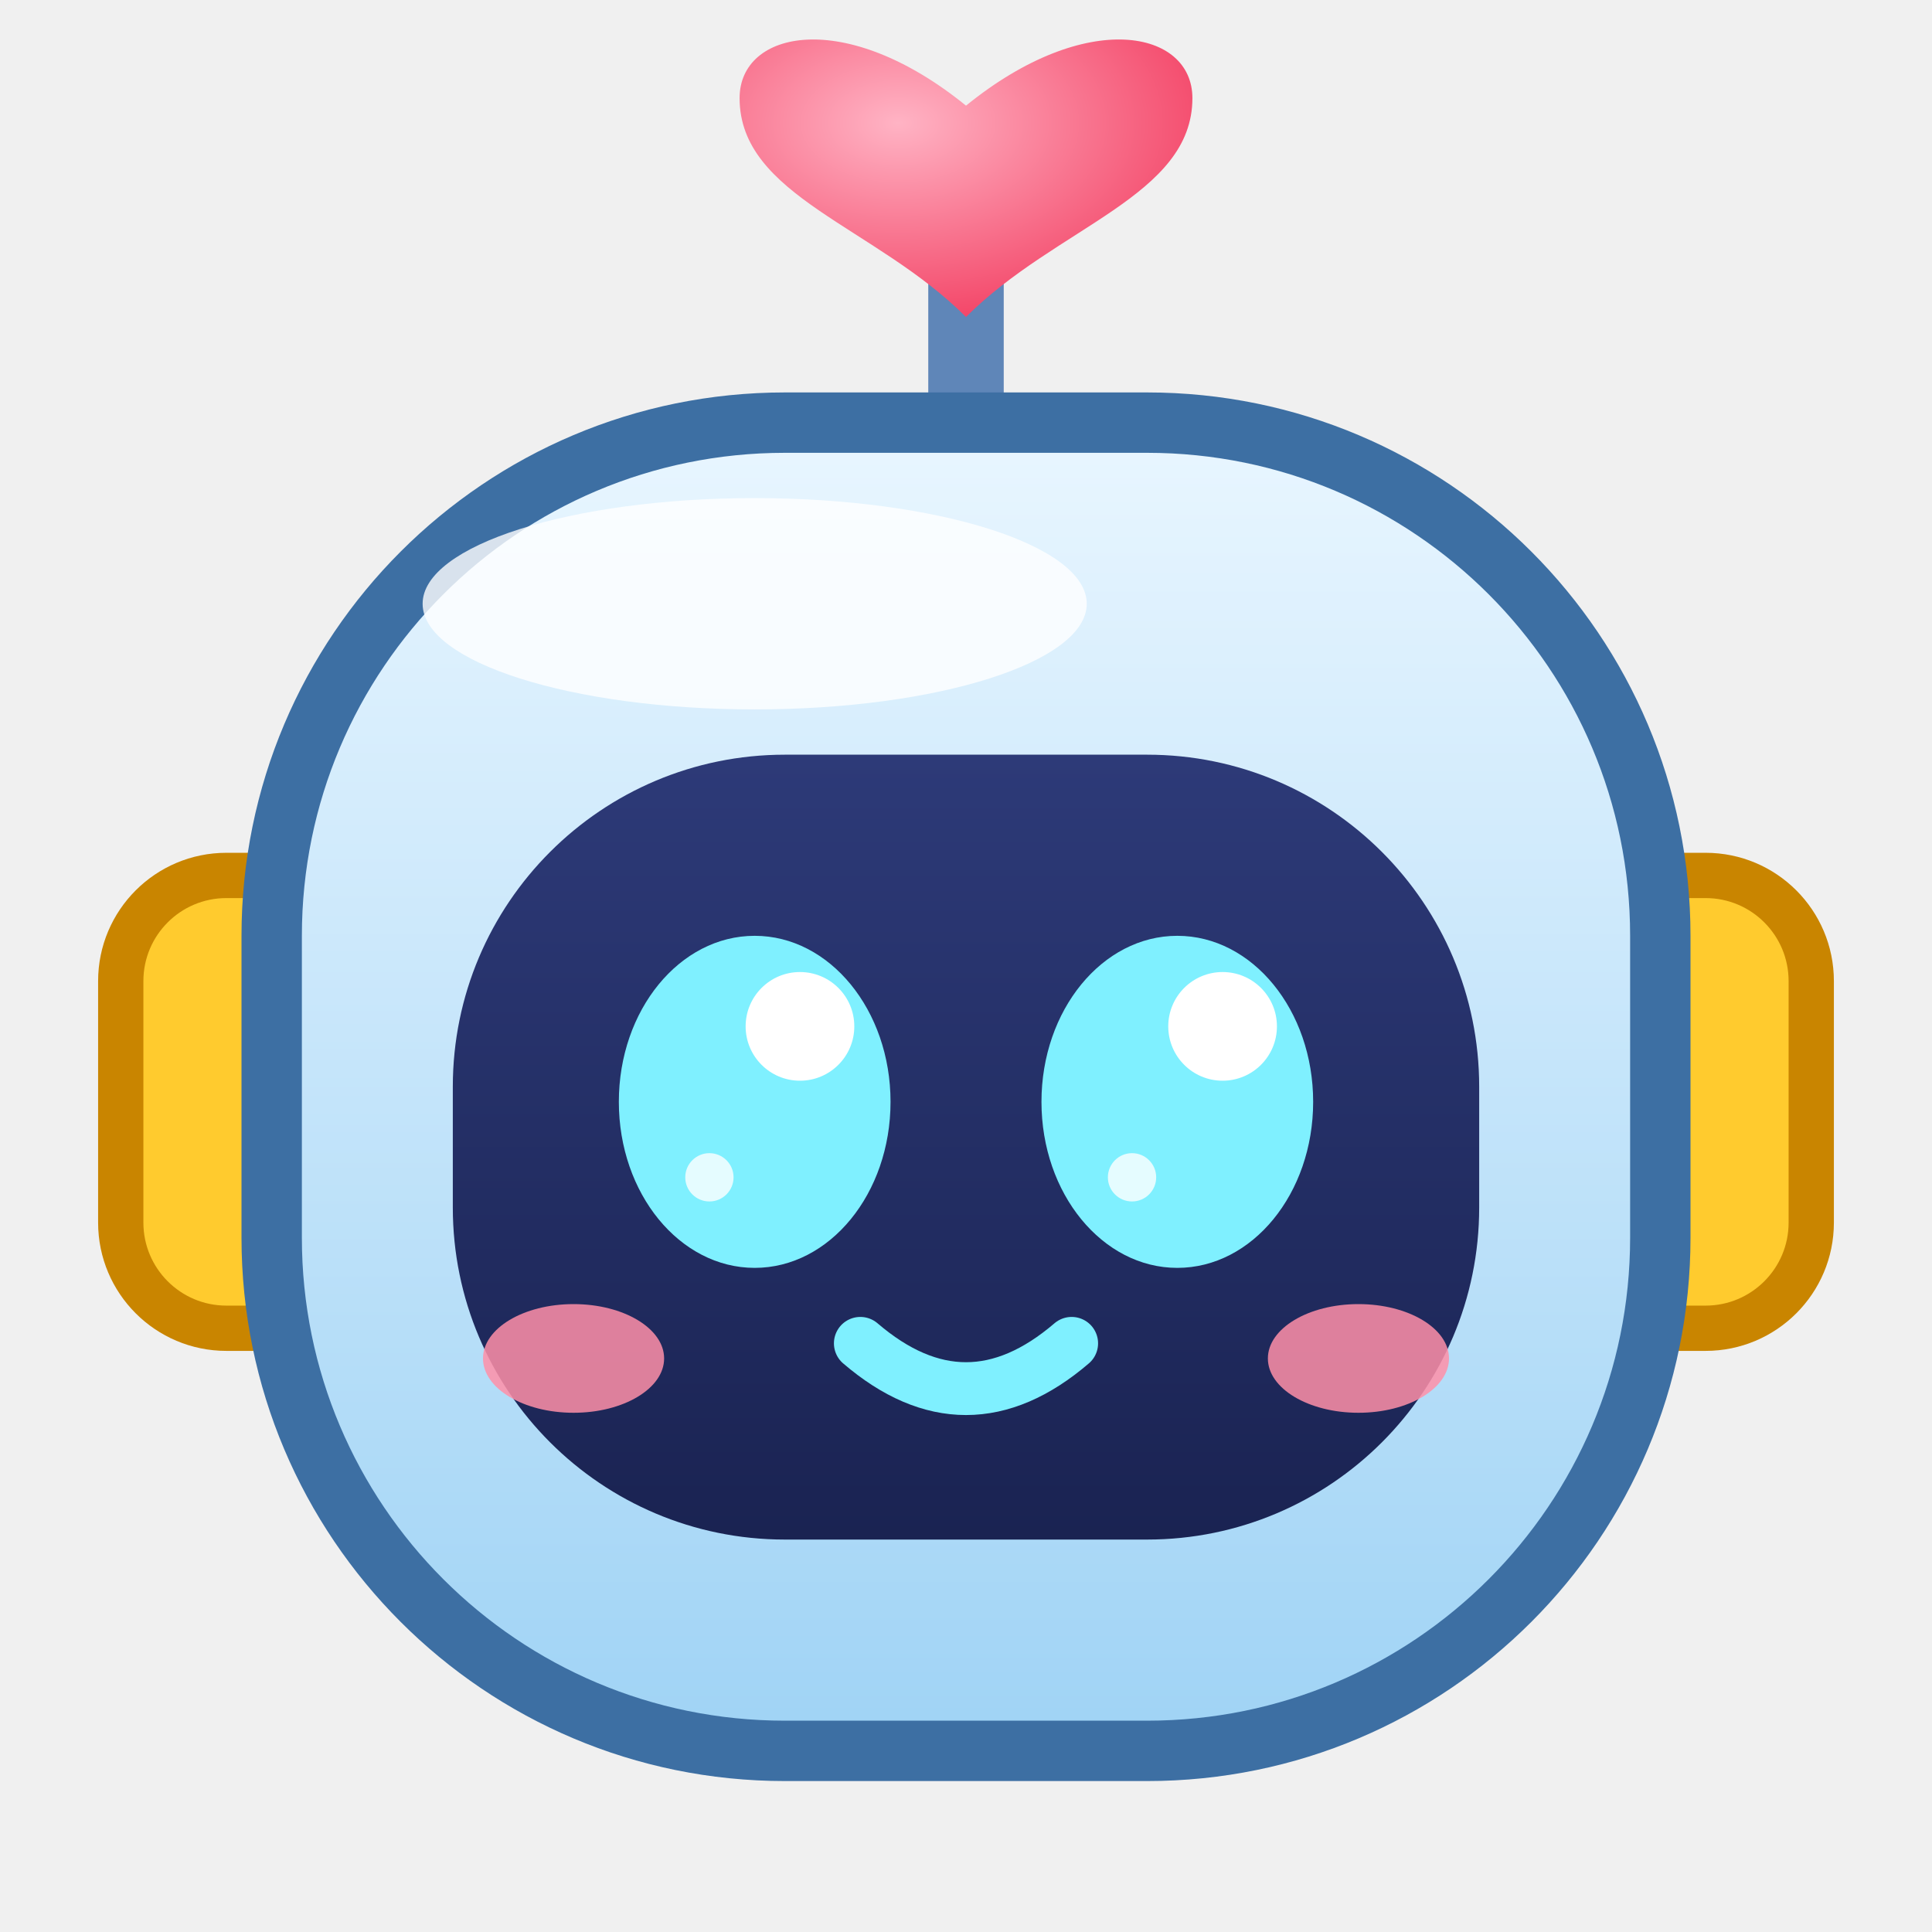
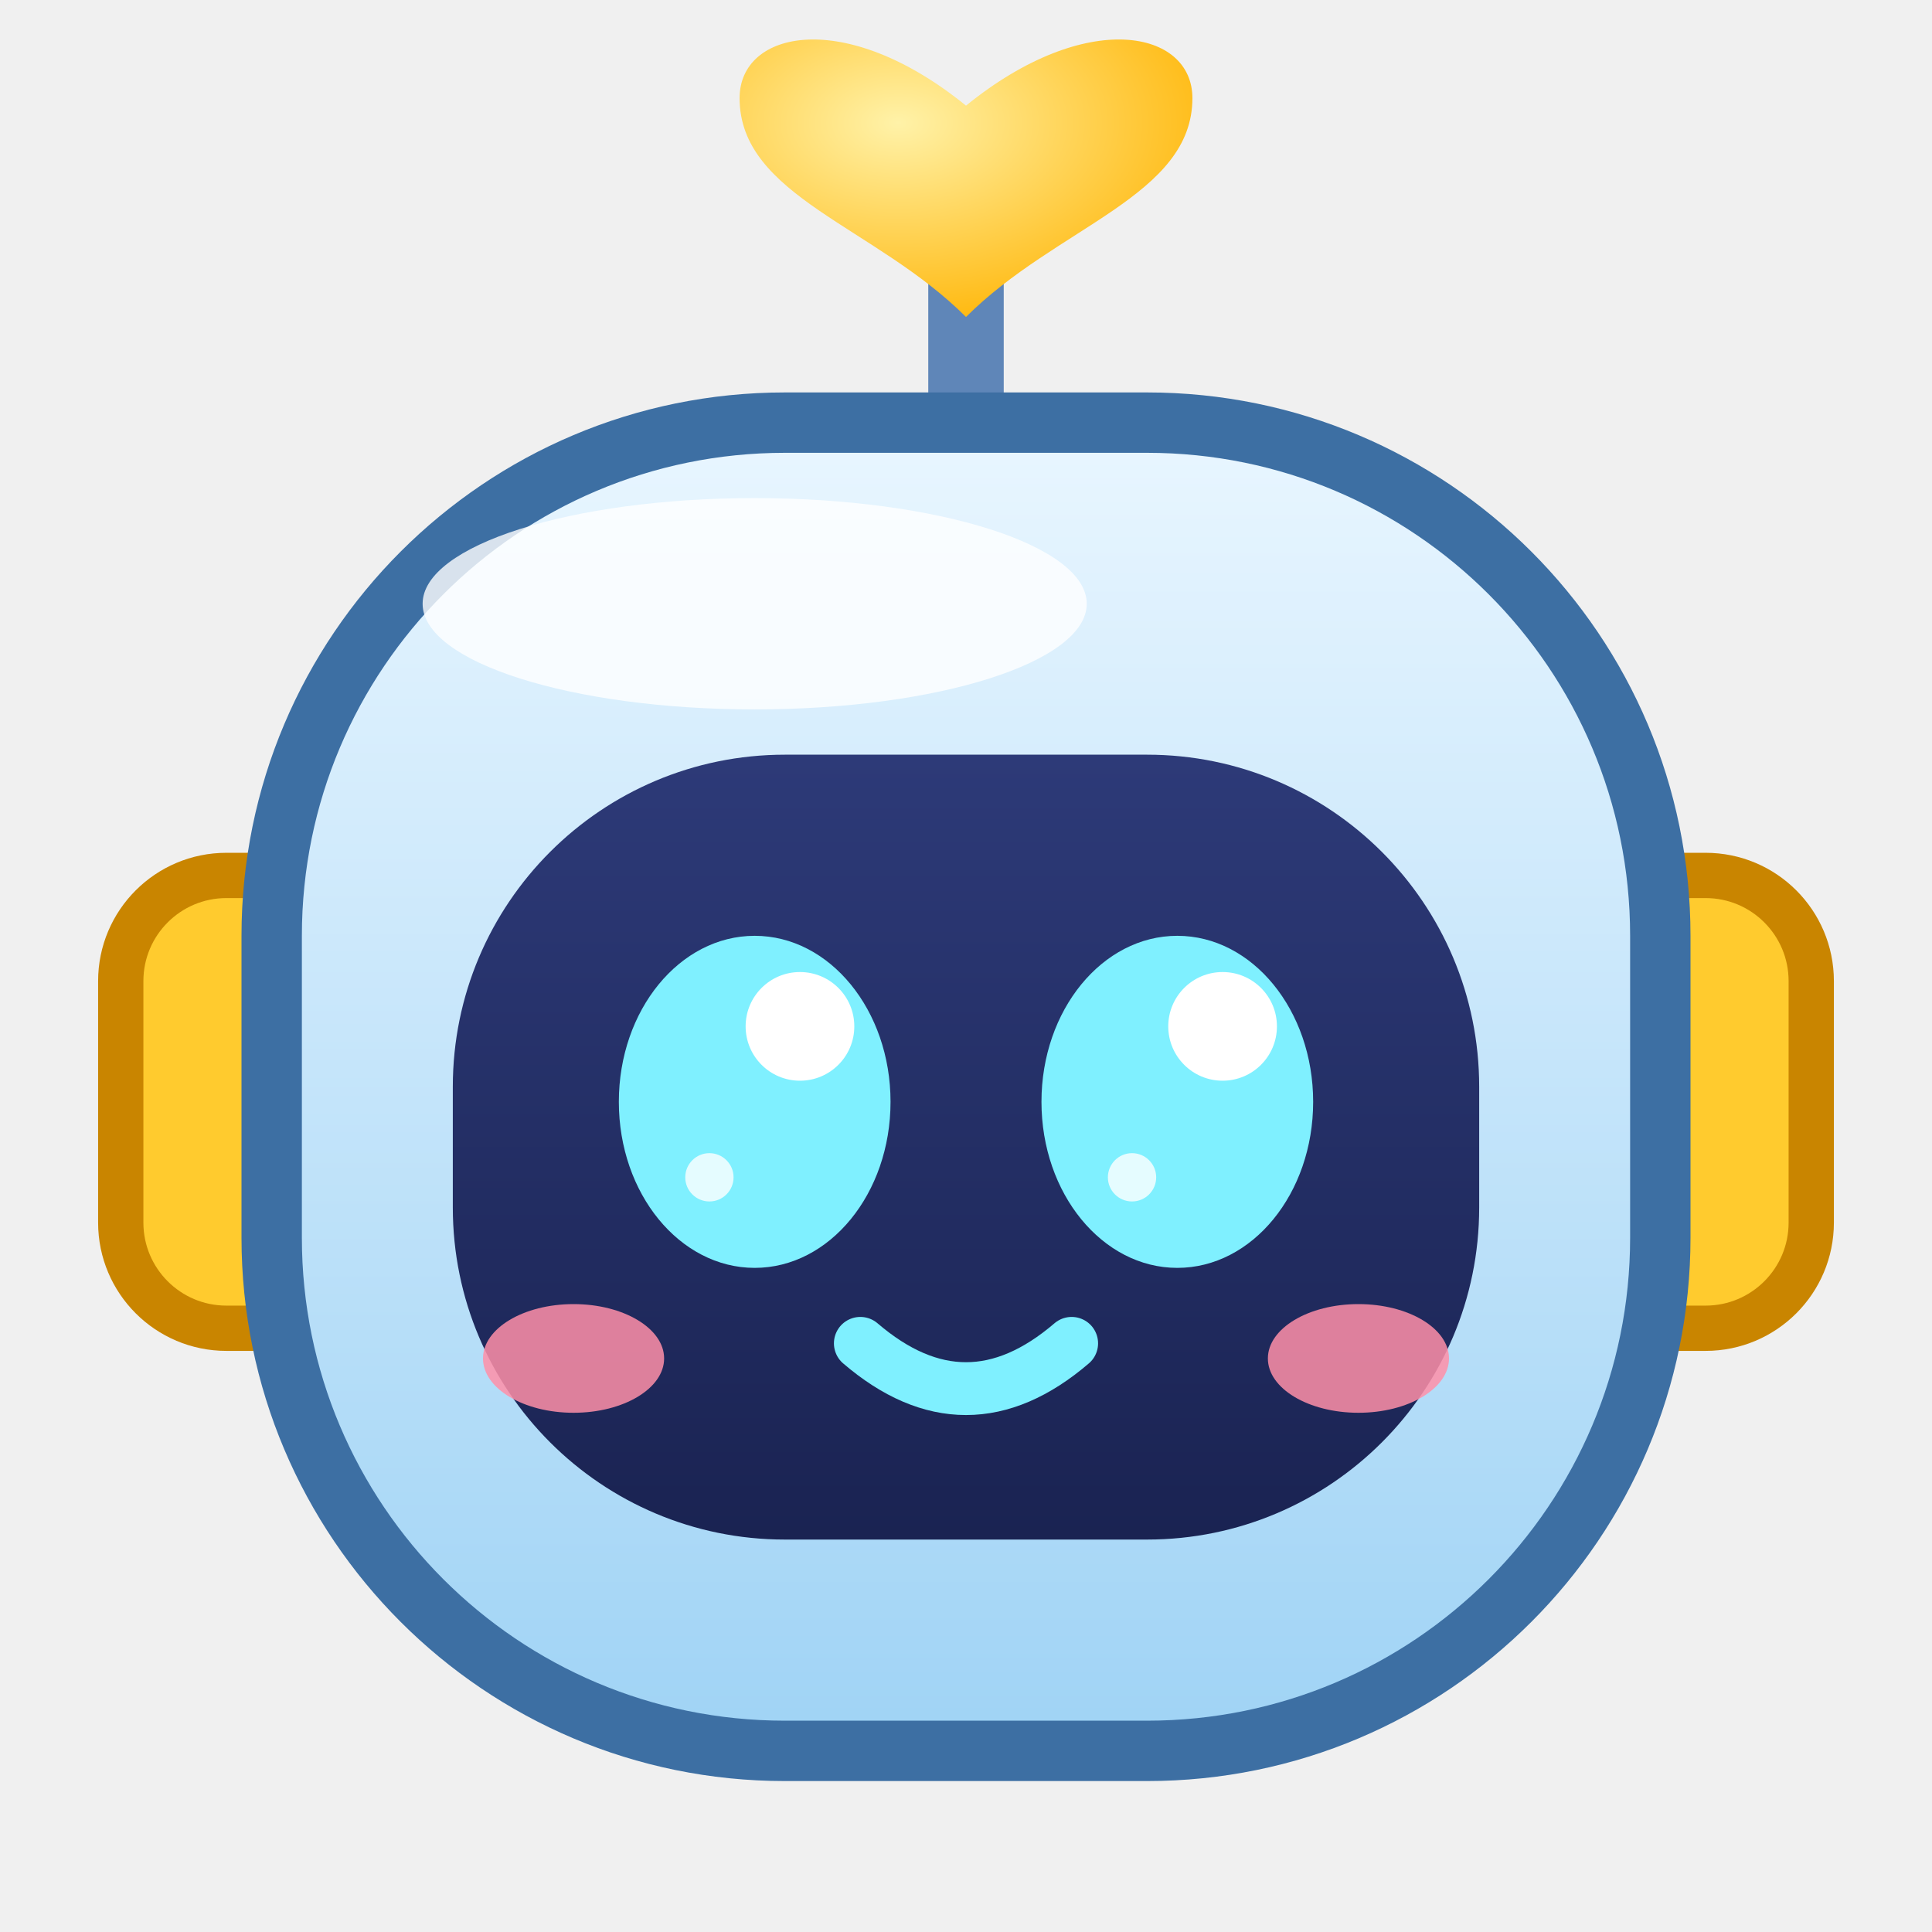
<svg xmlns="http://www.w3.org/2000/svg" viewBox="0 0 128 128">
  <defs>
    <linearGradient id="dau" x1="0" y1="0" x2="0" y2="1">
      <stop offset="0" stop-color="#e9f6ff" />
      <stop offset="1" stop-color="#9fd3f5" />
    </linearGradient>
    <linearGradient id="mh" x1="0" y1="0" x2="0" y2="1">
      <stop offset="0" stop-color="#2d3a78" />
      <stop offset="1" stop-color="#1a2352" />
    </linearGradient>
    <radialGradient id="tim" cx=".35" cy=".3" r=".8">
-       <stop offset="0" stop-color="#ffb3c4" />
-       <stop offset="1" stop-color="#f23a5e" />
+       <stop offset="0" stop-color="#fff2a8" />
+       <stop offset="1" stop-color="#ffb300" />
    </radialGradient>
  </defs>
  <path d="M64 30 V16" stroke="#5f86b8" stroke-width="5" stroke-linecap="round" />
  <path d="M64 19 C58 13 49 11 49 4.5 C49 0 56 -1.5 64 5 C72 -1.5 79 0 79 4.5 C79 11 70 13 64 19Z" fill="url(#tim)" transform="translate(0 2)" />
  <rect x="8" y="58" width="16" height="30" rx="7" fill="#ffcb2e" stroke="#c98500" stroke-width="3" />
  <rect x="104" y="58" width="16" height="30" rx="7" fill="#ffcb2e" stroke="#c98500" stroke-width="3" />
  <rect x="18" y="28" width="92" height="88" rx="34" fill="url(#dau)" stroke="#3d6fa3" stroke-width="4" />
  <ellipse cx="50" cy="40" rx="22" ry="7" fill="#fff" opacity=".8" />
  <rect x="30" y="50" width="68" height="52" rx="22" fill="url(#mh)" />
  <ellipse cx="50" cy="73" rx="9" ry="11" fill="#7ff0ff" />
  <ellipse cx="78" cy="73" rx="9" ry="11" fill="#7ff0ff" />
  <circle cx="53" cy="68" r="3.6" fill="#fff" />
  <circle cx="81" cy="68" r="3.6" fill="#fff" />
  <circle cx="47" cy="78" r="1.6" fill="#fff" opacity=".8" />
  <circle cx="75" cy="78" r="1.6" fill="#fff" opacity=".8" />
  <path d="M57 89 Q64 95 71 89" stroke="#7ff0ff" stroke-width="3.5" fill="none" stroke-linecap="round" />
  <ellipse cx="38" cy="90" rx="6" ry="3.6" fill="#ff8fa8" opacity=".85" />
  <ellipse cx="90" cy="90" rx="6" ry="3.6" fill="#ff8fa8" opacity=".85" />
</svg>
